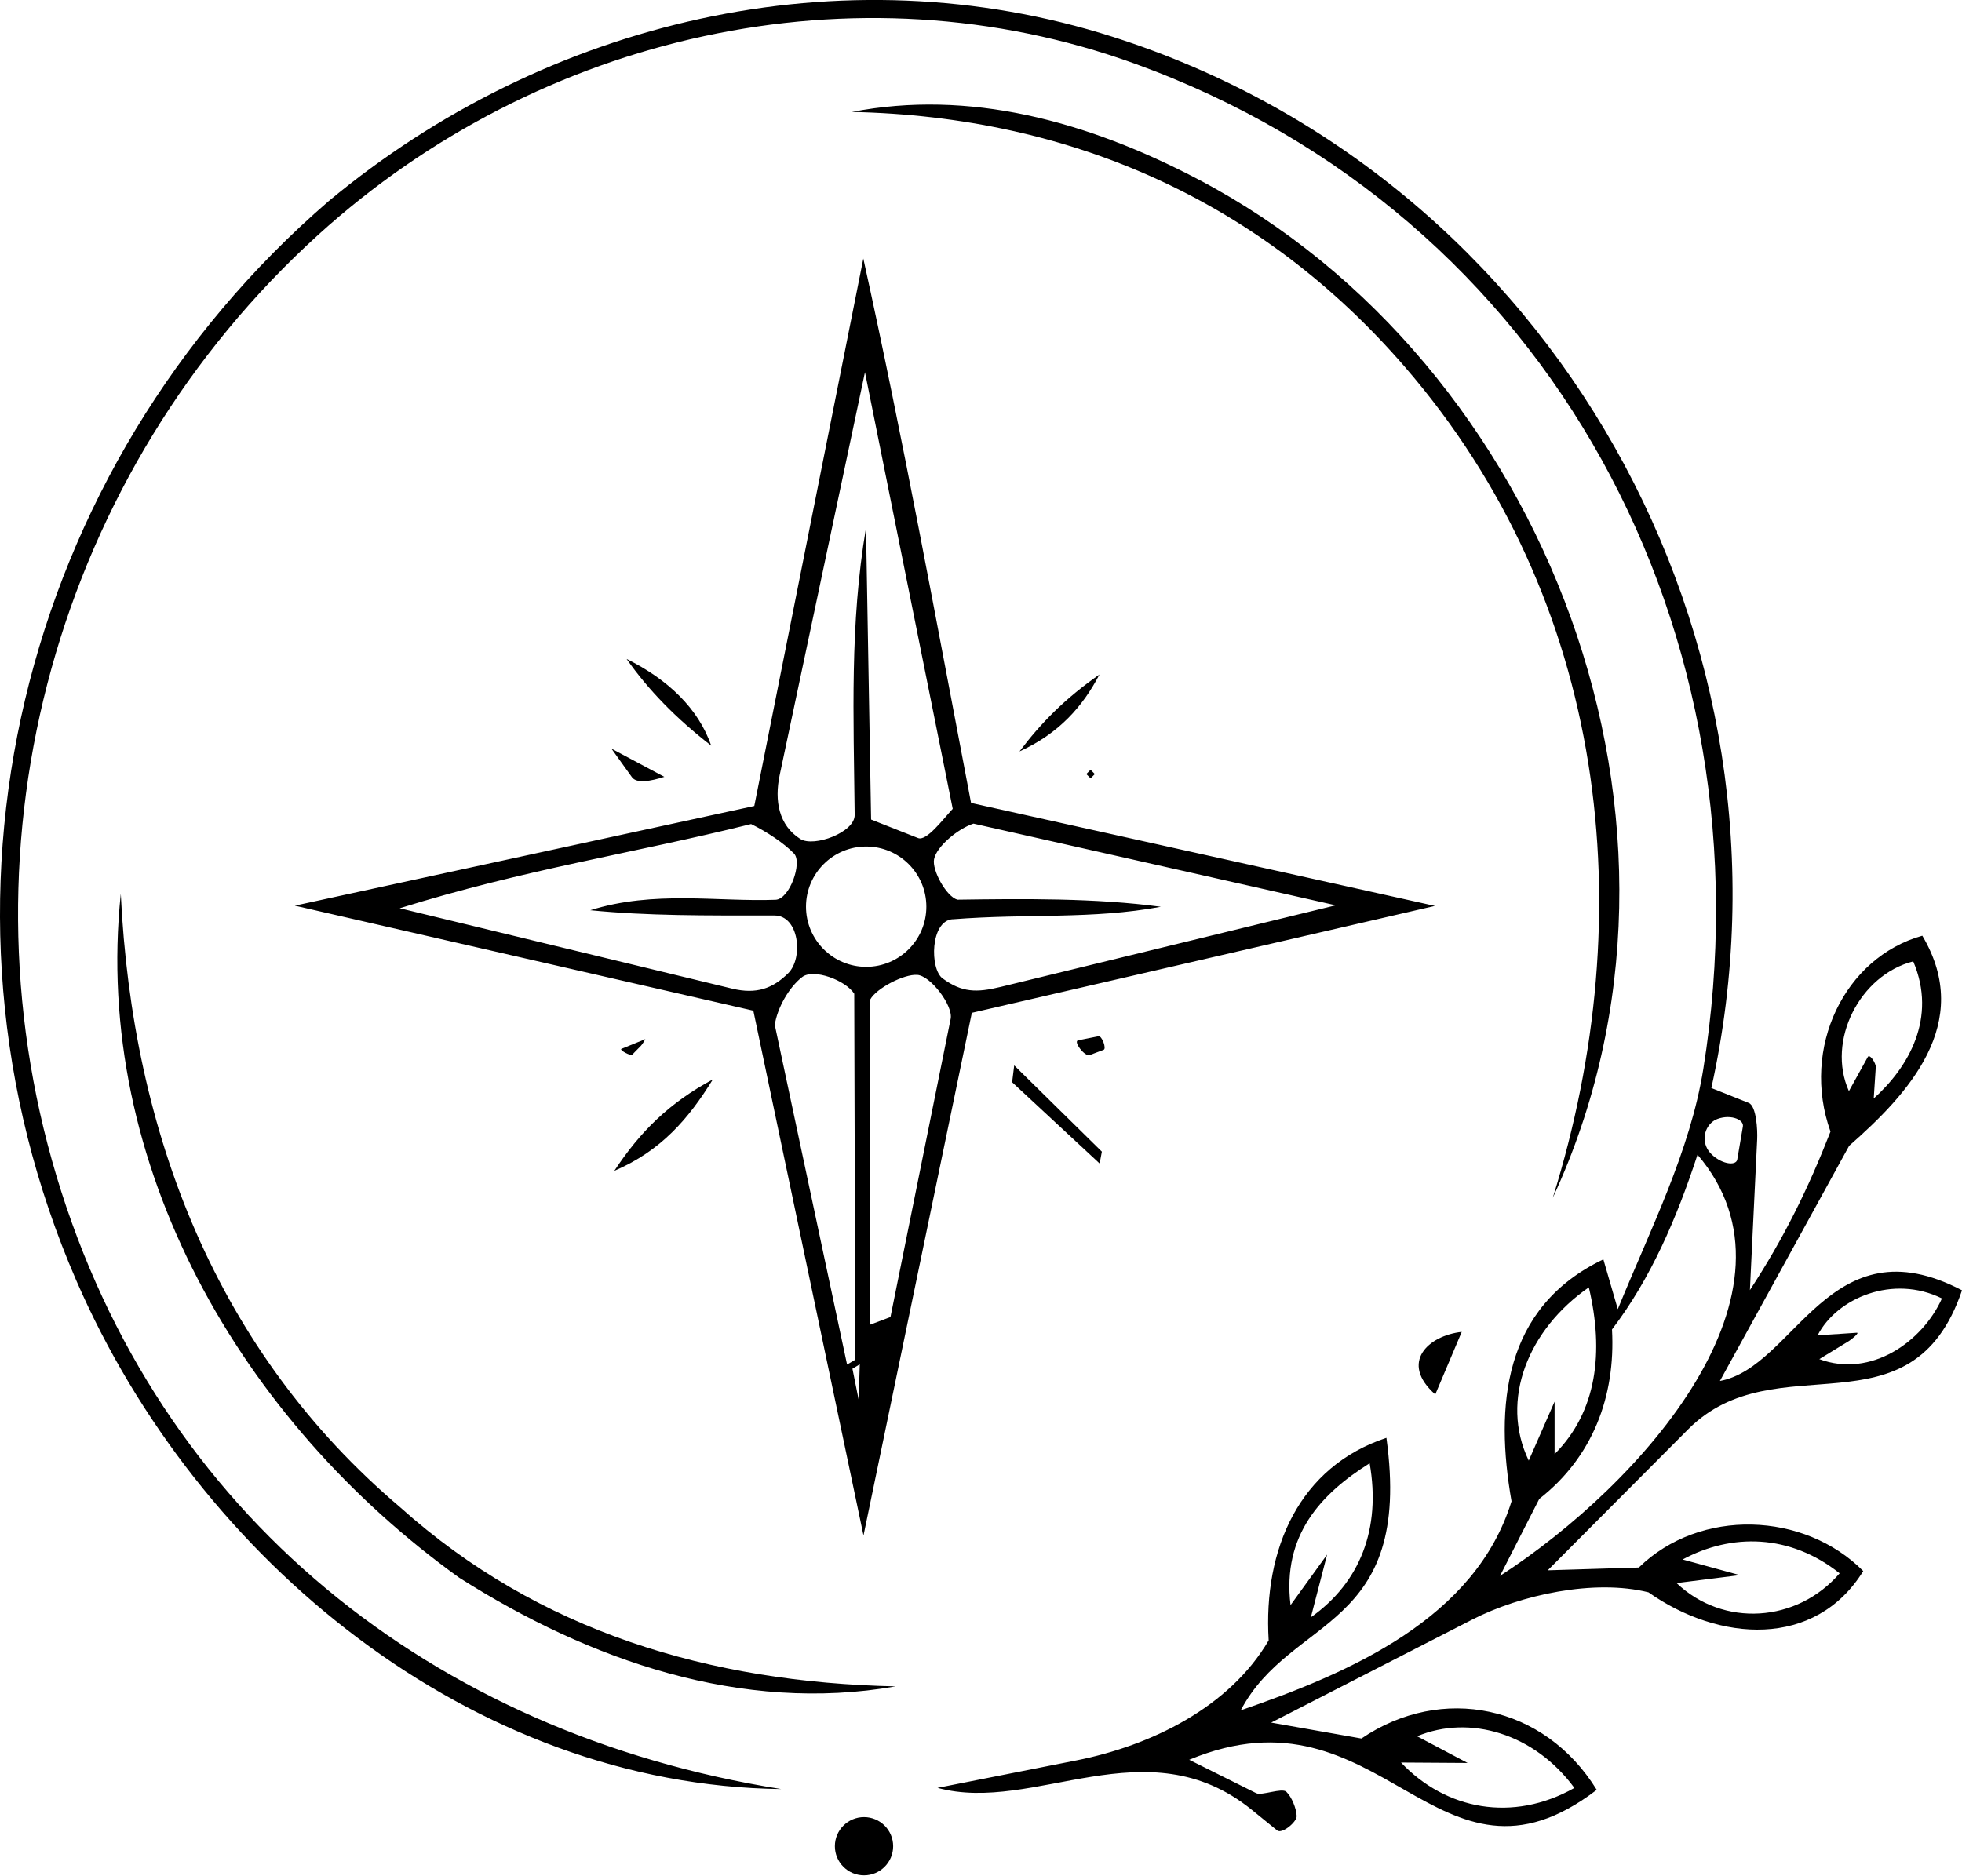
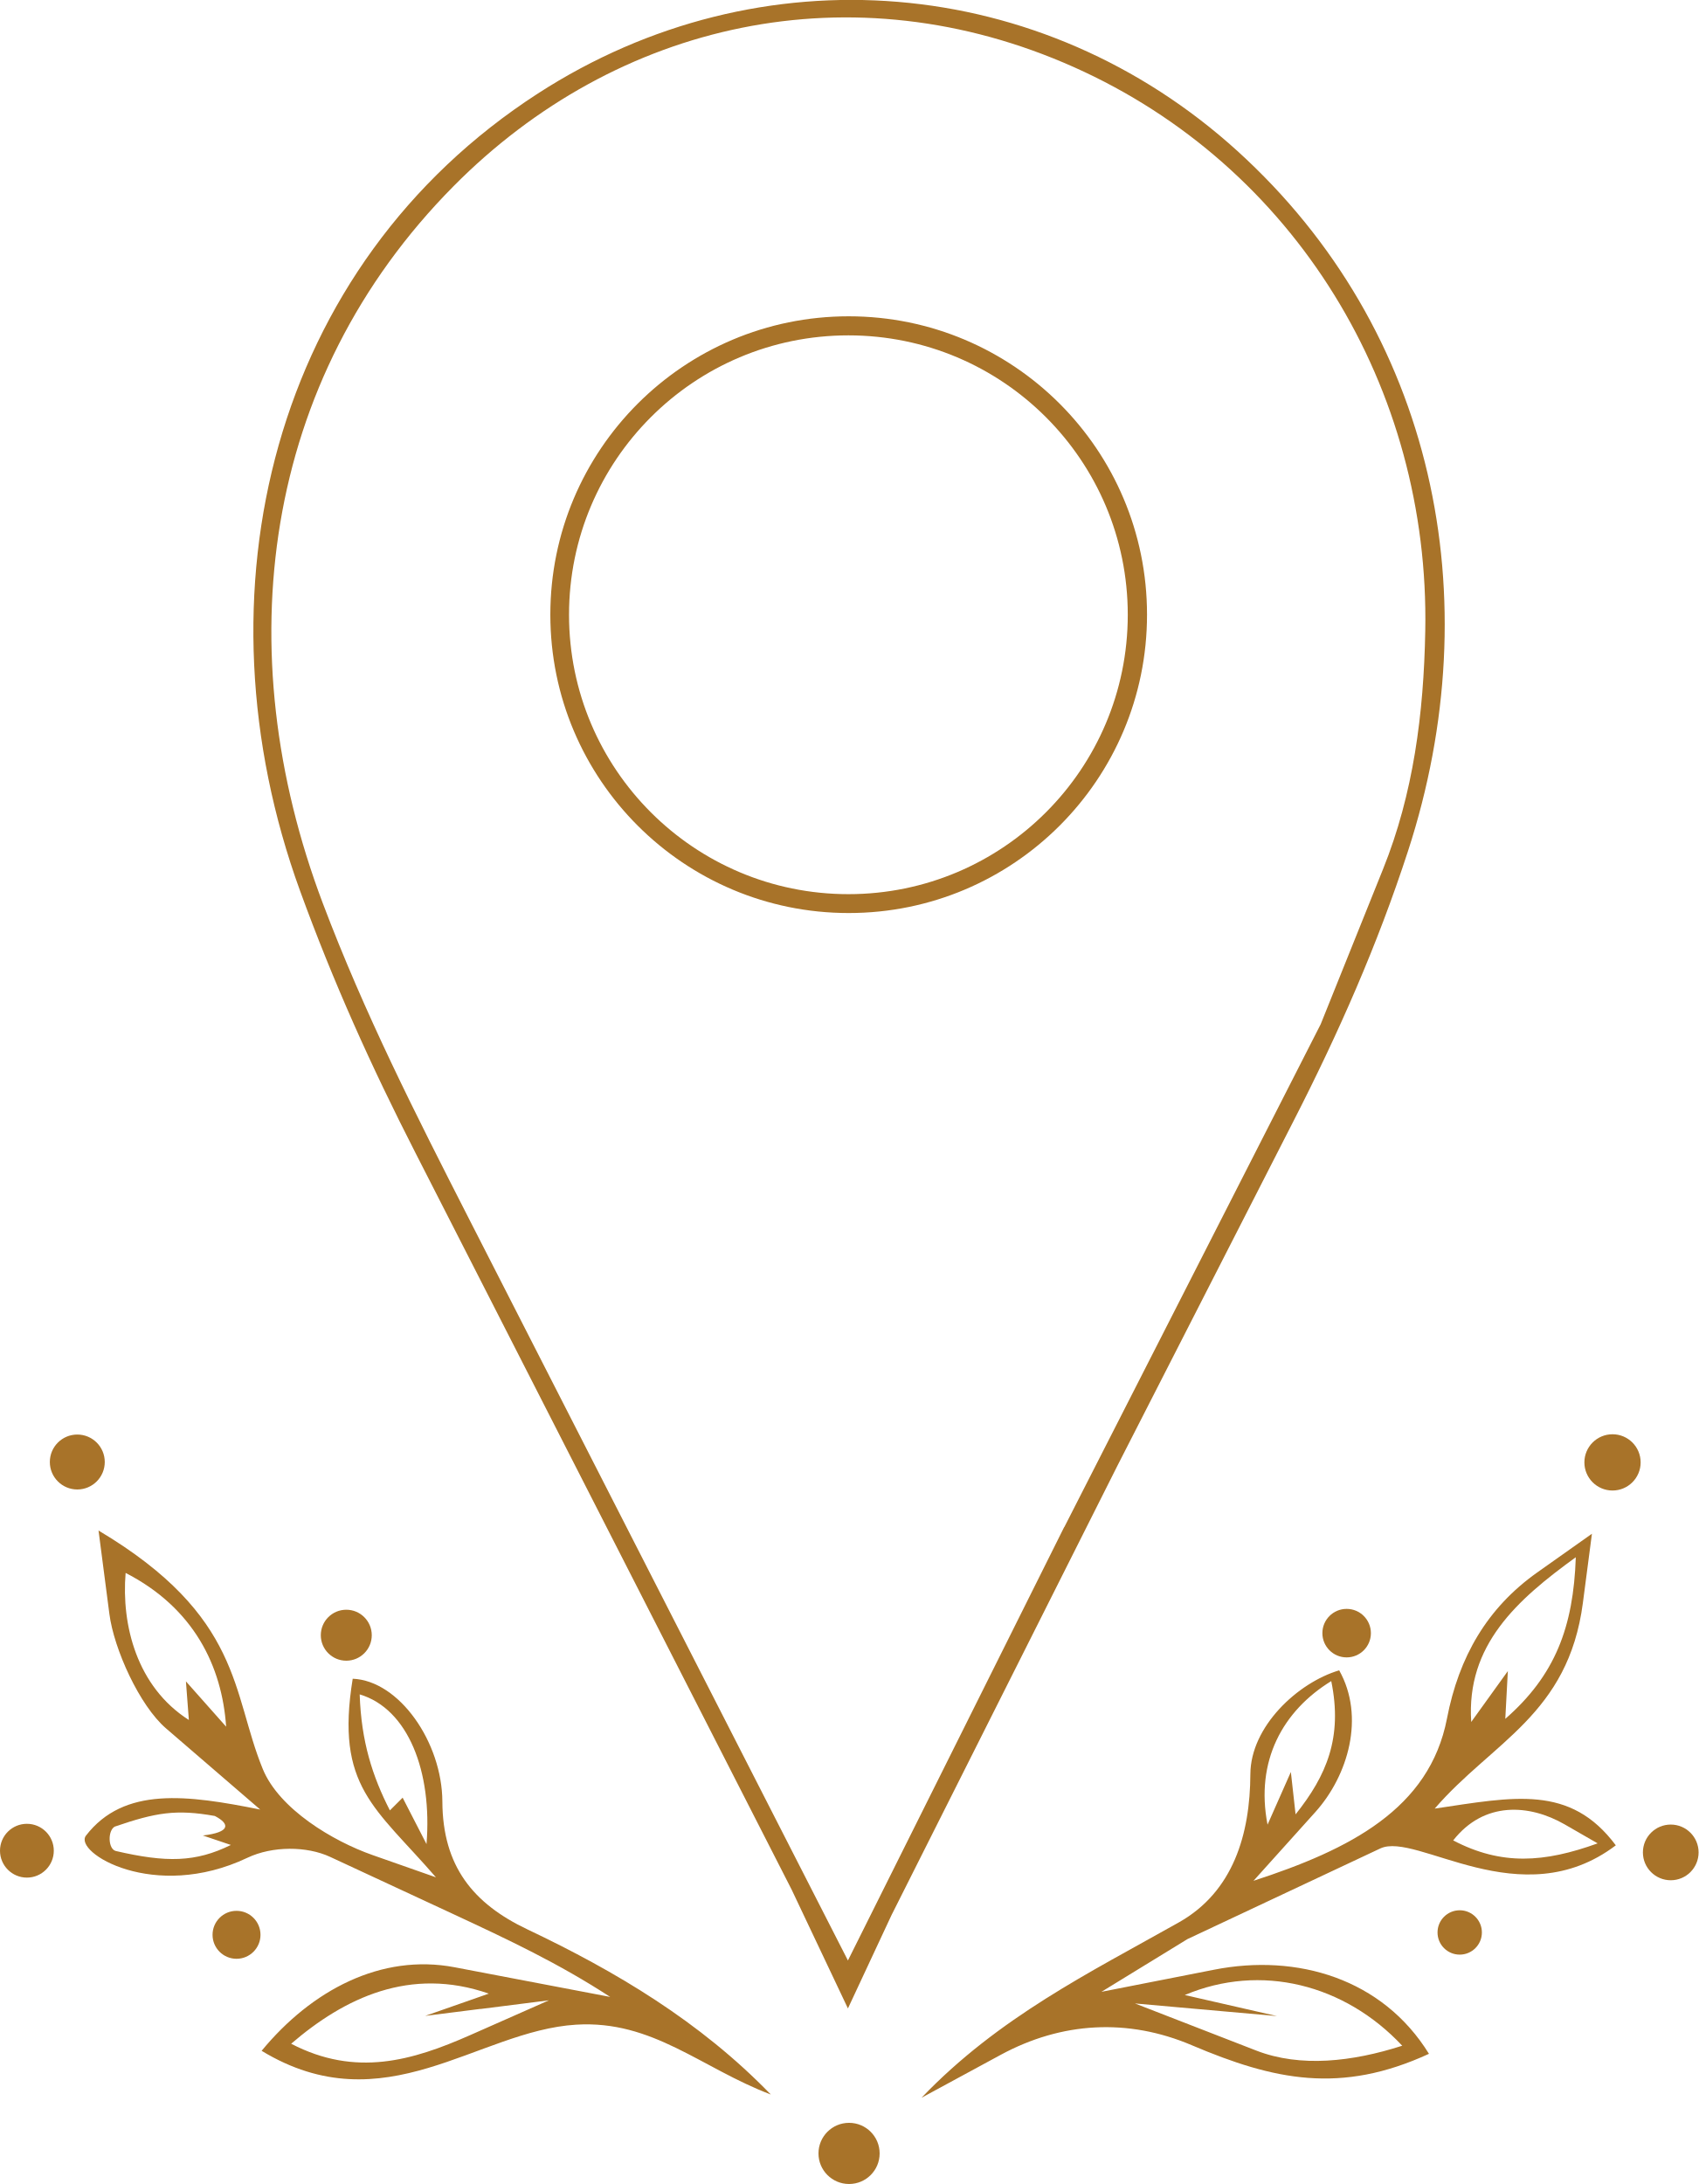
- <svg xmlns="http://www.w3.org/2000/svg" id="Layer_1" data-name="Layer 1" viewBox="0 0 226.92 216.96">
-   <path d="M99.87,177.63l-12.74-60.71-53.03-12.15,53.14-11.53,12.61-63.33c4.66,21.13,8.34,41.43,12.46,62.98l53.65,11.91-53.56,12.37-12.53,60.47ZM100.16,61.06l.59,33.75,5.43,2.14c.99.39,2.89-2.18,4.01-3.38l-10.15-50.51-9.86,46.59c-.63,2.97-.11,5.84,2.39,7.41,1.56.98,6.3-.76,6.28-2.78-.12-11.44-.58-22.05,1.31-33.22ZM89.57,105.91c-8.18,0-14.61.05-21.3-.61,7.35-2.32,14.78-.96,21.43-1.21,1.63-.06,3.12-4.3,2.14-5.34-1.11-1.17-3.18-2.55-4.97-3.42-13.9,3.45-26.16,5.23-40.64,9.74l38.45,9.3c2.81.68,4.7-.02,6.48-1.78s1.26-6.68-1.58-6.68ZM110.17,106.34c-2.58.2-2.65,5.75-1.15,6.85,2.24,1.64,3.92,1.66,6.72.98l38.75-9.44-41.9-9.45c-1.79.58-4.27,2.64-4.56,4.12-.25,1.27,1.42,4.32,2.7,4.68,7.53-.11,16.03-.2,23.53.82-7.95,1.48-15.34.76-24.1,1.45ZM107.14,104.89c0-3.84-3.12-6.96-6.96-6.96s-6.96,3.12-6.96,6.96,3.12,6.96,6.96,6.96,6.96-3.12,6.96-6.96ZM98.92,157.31l-.12-42.35c-1-1.56-4.7-2.95-6.02-1.93-1.51,1.16-2.9,3.6-3.17,5.54l8.36,39.29.95-.56ZM100.66,153.24l2.33-.88,6.96-34.49c.31-1.52-2.31-4.98-3.86-5.09s-4.73,1.56-5.43,2.83v37.63ZM99.44,157.83l-.85.51.72,3.59.13-4.1Z" />
-   <path d="M179.59,138.57c10.32-33.03,6.34-69.02-17.12-96.14-16.47-19.05-38.48-28.95-63.95-29.48,13.54-2.62,27.13,1,40.12,7.83,40.27,21.19,60.9,74.85,40.95,117.79Z" />
-   <path d="M103.59,195.09c-17.83,3.12-35.36-2.97-50.49-12.58-25.2-18.12-42.41-47.73-39.13-79.11,1.32,27.75,11.11,53,32.3,70.96,16.05,14.41,35.84,20.27,57.31,20.73Z" />
-   <circle cx="99.93" cy="213.58" r="3.37" />
-   <path d="M71.05,135.45c3.01-4.57,6.37-7.87,11.4-10.58-2.8,4.54-5.97,8.25-11.4,10.58Z" />
-   <path d="M82.26,86.26c-4.08-3.16-7.26-6.43-9.79-10.03,4.8,2.38,8.3,5.74,9.79,10.03Z" />
-   <polygon points="127.18 134.6 117.06 125.2 117.3 123.25 127.44 133.23 127.18 134.6" />
-   <path d="M117.91,86.93c2.5-3.31,5.26-6.12,9.25-8.9-1.94,3.71-4.68,6.82-9.25,8.9Z" />
-   <path d="M76.83,89.87c-1.63.52-3.2.79-3.74.04l-2.37-3.3,6.1,3.25Z" />
-   <path d="M124.68,120.35l2.37-.47c.39-.08.96,1.44.59,1.57l-1.62.61c-.56.21-1.92-1.59-1.33-1.71Z" />
-   <path d="M74.64,120.21c-.07.13-.33.58-.51.77l-.99,1.01c-.22.22-1.54-.54-1.27-.65l2.77-1.13Z" />
-   <rect x="125.78" y="89.19" width=".7" height=".7" transform="translate(-26.37 115.42) rotate(-45)" />
-   <g>
-     <path d="M184.66,207.07c-18.49,14.12-24.73-12.8-47.12-3.49l7.76,3.87c.62.31,2.97-.65,3.47-.17.63.6,1.16,1.93,1.2,2.8.04.69-1.71,2.12-2.25,1.68l-2.94-2.39c-12.19-9.87-25.11.51-36.35-2.54l16.08-3.18c8.58-1.7,17.68-6.12,22.22-13.88-.64-10.61,3.56-20.11,13.62-23.43,3.08,22.38-11.03,20.48-16.85,31.52,12.76-4.39,27.14-10.65,31.32-24.18-1.93-11.02-.99-22.43,10.62-27.99l1.67,5.76c3.81-9.33,8.37-18.3,9.89-27.78,8.08-50.43-17.56-98.86-65.76-116.31C98.88-4.36,62.35,3.98,36.81,27.16,6.55,54.63-5.12,97.17,6.53,136.04c11.72,39.12,43.45,64.5,83.82,70.93-35.76-.43-67.45-26.42-81.52-58.82C-10.1,104.55,2.22,54.16,38.01,23.27,63.12,2.36,97.32-5.75,128.73,4.27c51.01,16.27,80.67,69.8,69.2,121.6l4.32,1.72c.9.36,1.03,3.16.98,4.21l-.84,17.45c3.95-6.04,6.75-11.76,9.32-18.34-3.46-9.7,1.65-20.16,10.62-22.66,6.02,10.13-1.69,18.36-8.46,24.3l-14.95,27.21c8.72-1.61,12.64-18.52,28-10.49-5.86,17.28-21.52,5.89-31.67,16.08l-16.24,16.31,10.53-.32c7.09-6.92,19.15-6.46,25.96.41-5.57,8.99-16.68,8.21-24.84,2.46-6.26-1.56-14.78.28-20.38,3.15l-23.26,11.92,10.44,1.84c9.28-6.3,21.16-3.91,27.22,5.95ZM216.71,127.08c4.01-3.59,7.36-9.32,4.57-15.86-6.16,1.56-10.06,9.16-7.44,15.01l2.19-3.96c.21-.39.94.72.92,1.17l-.24,3.65ZM198.35,129.57c-1.32.8-1.61,2.57-.58,3.77,1.16,1.31,3.02,1.62,3.16.79l.65-3.82c.14-.84-1.62-1.51-3.23-.74ZM173.47,182.32c16.52-10.7,36.28-33.04,22.86-48.74-2.41,7.36-5.38,14.29-9.89,20.22.43,7.78-2.27,14.8-8.41,19.6l-4.55,8.92ZM179.8,162.17v6.05c4.9-4.91,5.73-11.81,3.96-19.29-6.99,4.84-10.33,13.01-6.95,20.04l2.98-6.8ZM210.41,157.23c5.97,2.22,11.94-2.01,14.19-7.02-5.65-2.79-12.13-.08-14.38,4.27l4.53-.3c.36-.02-.6.77-.91.96l-3.42,2.09ZM153.49,179.84l-1.88,7.26c5.69-4.02,8.13-10.24,6.8-17.82-5.58,3.5-10.14,8.28-9.15,16.41l4.23-5.85ZM193.9,183.13c5.41,5.16,13.95,4.6,18.87-1.12-5.76-4.58-12.52-4.64-18.16-1.6l6.61,1.81-7.32.92ZM162.04,203.9c5.18,5.47,12.91,6.96,20.05,2.94-4.62-6.3-12.11-8.51-18.19-5.98l5.84,3.09-7.7-.05Z" />
-     <path d="M166,161.32c-4.18-3.7-.79-6.82,3.06-7.24l-3.06,7.24Z" />
+ <svg xmlns="http://www.w3.org/2000/svg" id="Layer_2" data-name="Layer 2" viewBox="0 0 179.97 231.38">
+   <defs>
+     <style>
+       .cls-1 {
+         fill: #a87329;
+       }
+     </style>
+   </defs>
+   <g id="Layer_1-2" data-name="Layer 1">
+     <g>
+       <circle class="cls-1" cx="170.85" cy="154.93" r="2.98" />
+       <circle class="cls-1" cx="177.02" cy="196.25" r="2.95" />
+       <circle class="cls-1" cx="2.85" cy="196.07" r="2.85" />
+       <circle class="cls-1" cx="25.06" cy="204.98" r="2.54" />
+       <circle class="cls-1" cx="154.66" cy="204.73" r="2.35" />
+       <g>
+         <path class="cls-1" d="M94.53,202.74l-4.69,10.04-5.96-12.58-39.85-78.04c-4.73-9.25-8.71-18.1-12.23-27.76-11.49-31.56-2.96-66.3,25.2-84.5,23.56-15.23,53.42-12.68,74.11,6.1,20.9,18.97,26.78,47.38,18.08,74.14-3.25,9.99-7.37,19.31-12.15,28.65l-18.66,36.52-23.85,47.44ZM112.77,161.78l27.16-53.27,6.61-16.44c3.21-7.97,4.31-16.45,4.47-25.23.49-25.72-13.77-49.26-37.23-59.73s-48.43-4.85-65.73,12.62c-20.35,20.55-23.97,49.19-13.85,75.96,4.42,11.69,9.78,22.25,15.54,33.53l40.1,78.48,22.92-45.93Z" />
+         <path class="cls-1" d="M61.04,214.5c-10.46.64-20.29,10.68-33.32,2.77,5.28-6.41,12.66-10.34,20.46-8.85l16.47,3.14c-5.43-3.54-10.77-6.05-16.57-8.75l-13.11-6.09c-2.46-1.14-6.08-1.17-8.76.1-9.89,4.7-18.46-.59-17.1-2.35,4.04-5.23,10.73-4.31,18.46-2.76l-9.98-8.6c-2.82-2.43-5.52-8.41-6-12.12l-1.15-8.84c15.29,9.1,14.09,17.19,17.4,25.26,1.74,4.25,7.44,7.65,11.63,9.12l6.72,2.36c-6.44-7.44-10.68-9.58-8.82-21.04,4.94.2,9.47,6.75,9.5,13.01.03,6.85,3.26,10.82,9.02,13.55,9.33,4.43,18.28,9.74,25.78,17.49-7.38-2.8-12.52-7.9-20.63-7.4ZM19.7,178.13l4.26,4.8c-.44-6.39-3.41-12.57-10.65-16.29-.46,5.51,1.18,12.06,6.7,15.58l-.31-4.09ZM45.19,195.37c.62-7.65-1.93-14.33-7.08-15.86.16,4.97,1.35,8.68,3.2,12.29,1.19-1.18,1.95-1.95,1.35-1.35l2.53,4.92ZM21.47,194.46c2.92-.33,2.95-1.21,1.29-2.07-4.09-.73-6.24-.37-10.61,1.13-.76.44-.7,2.38.12,2.58,5.35,1.24,8.44,1.21,12.19-.64l-2.99-1.01ZM50.9,212.83l-5.85.74,6.74-2.36c-8.34-2.9-15.3.46-20.94,5.31,6.84,3.56,12.84,1.79,18.96-.91l8.35-3.69-7.26.92Z" />
+         <path class="cls-1" d="M151.42,217.58c-9.37,4.32-16.43,2.8-25.14-.9-6.79-2.89-13.8-2.48-20.26,1.02l-8.38,4.54c8.17-8.53,17.79-13.24,27.27-18.58,5.77-3.26,7.54-9.35,7.57-15.7.02-5.03,5-9.69,9.41-11,2.77,4.93.95,11.15-2.53,15.02l-6.55,7.28c10.24-3.33,18.65-7.63,20.5-17.19,1.26-6.54,4.26-11.72,9.55-15.47l5.81-4.11-.96,7.33c-1.55,11.84-9.6,14.72-15.7,21.79,8.37-1.24,14.35-2.59,19.19,3.89-10.06,7.62-21.11-1.48-24.95.33l-20.43,9.6-9.12,5.59,11.92-2.34c8.82-1.74,17.87.94,22.79,8.92ZM159.76,177.04l-.27,5.06c5.27-4.6,7.22-9.71,7.47-17.12-6.22,4.5-11.62,9.31-11.08,17.45l3.88-5.39ZM137.27,192.22c3.27-4.1,5.01-8.12,3.78-14.12-5.15,3.16-8.06,8.47-6.75,15.21l2.47-5.58.5,4.49ZM169.27,195.29l-3.51-2.02c-3.71-2.13-8.52-2.47-11.79,1.71,5.13,2.68,9.64,2.36,15.31.31ZM120.22,212.24l12.9,5.01c4.65,1.8,10.14,1.19,15.45-.52-6.11-6.52-14.99-8.77-23.04-5.37l9.77,2.23-15.08-1.34Z" />
+         <circle class="cls-1" cx="89.96" cy="228.14" r="3.24" />
+         <circle class="cls-1" cx="8.19" cy="154.89" r="2.91" />
+         <circle class="cls-1" cx="36.69" cy="173.24" r="2.7" />
+         <circle class="cls-1" cx="142.68" cy="173.02" r="2.57" />
+         <path class="cls-1" d="M121.53,65.12c0,17.46-14.15,31.61-31.61,31.61s-31.61-14.15-31.61-31.61,14.15-31.61,31.61-31.61,31.61,14.15,31.61,31.61ZM119.49,65.13c0-16.35-13.25-29.6-29.6-29.6s-29.6,13.25-29.6,29.6,13.25,29.6,29.6,29.6,29.6-13.25,29.6-29.6Z" />
+       </g>
+     </g>
  </g>
</svg>
